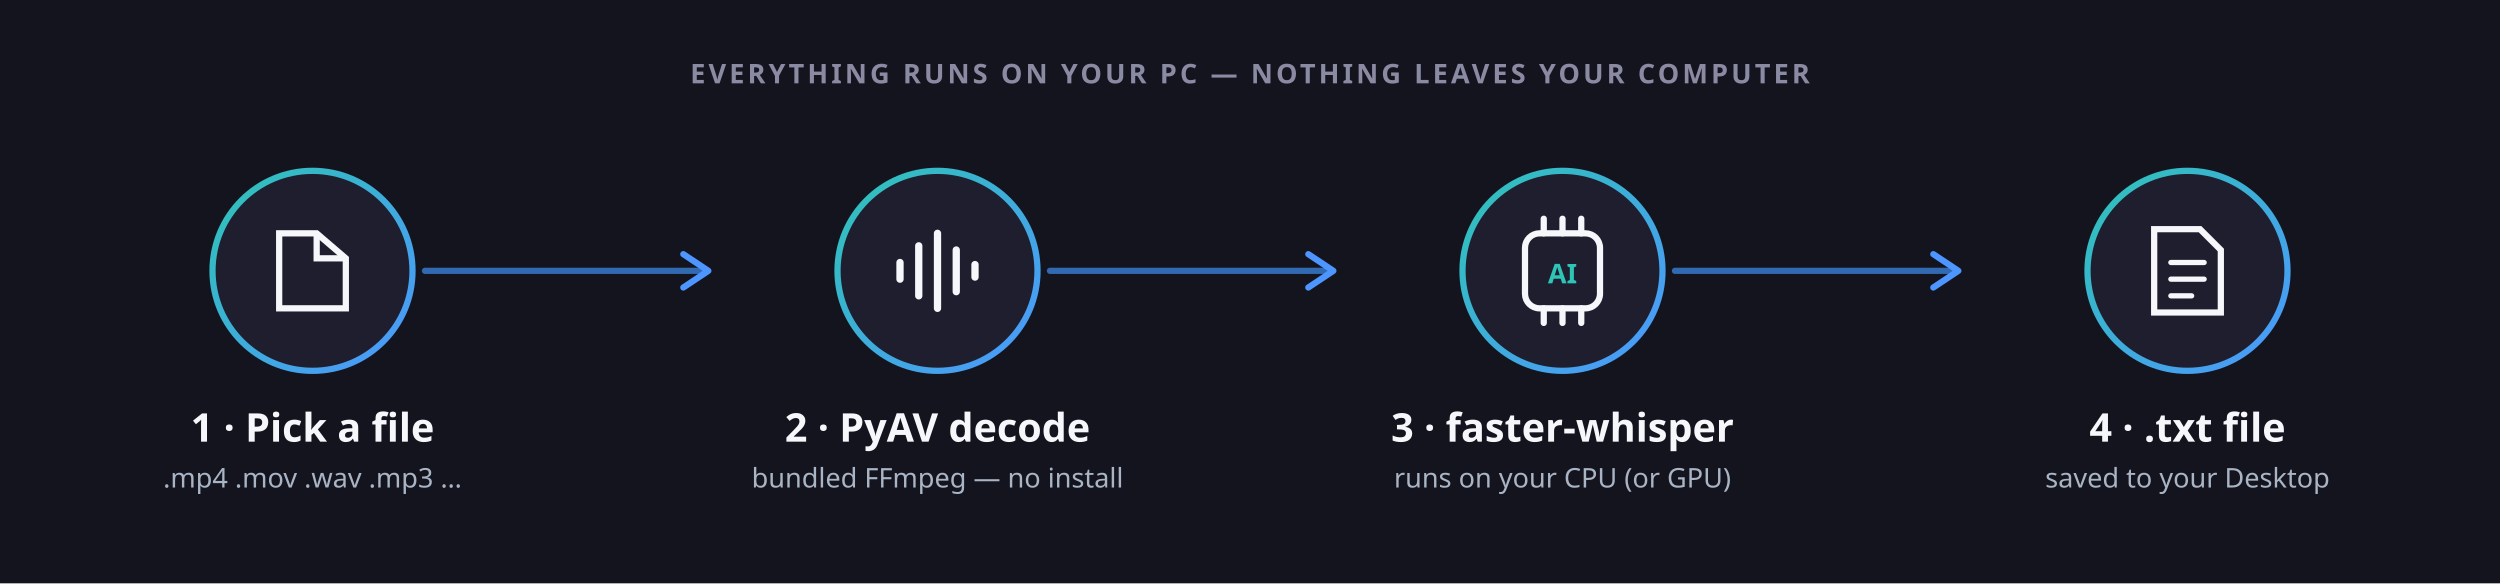
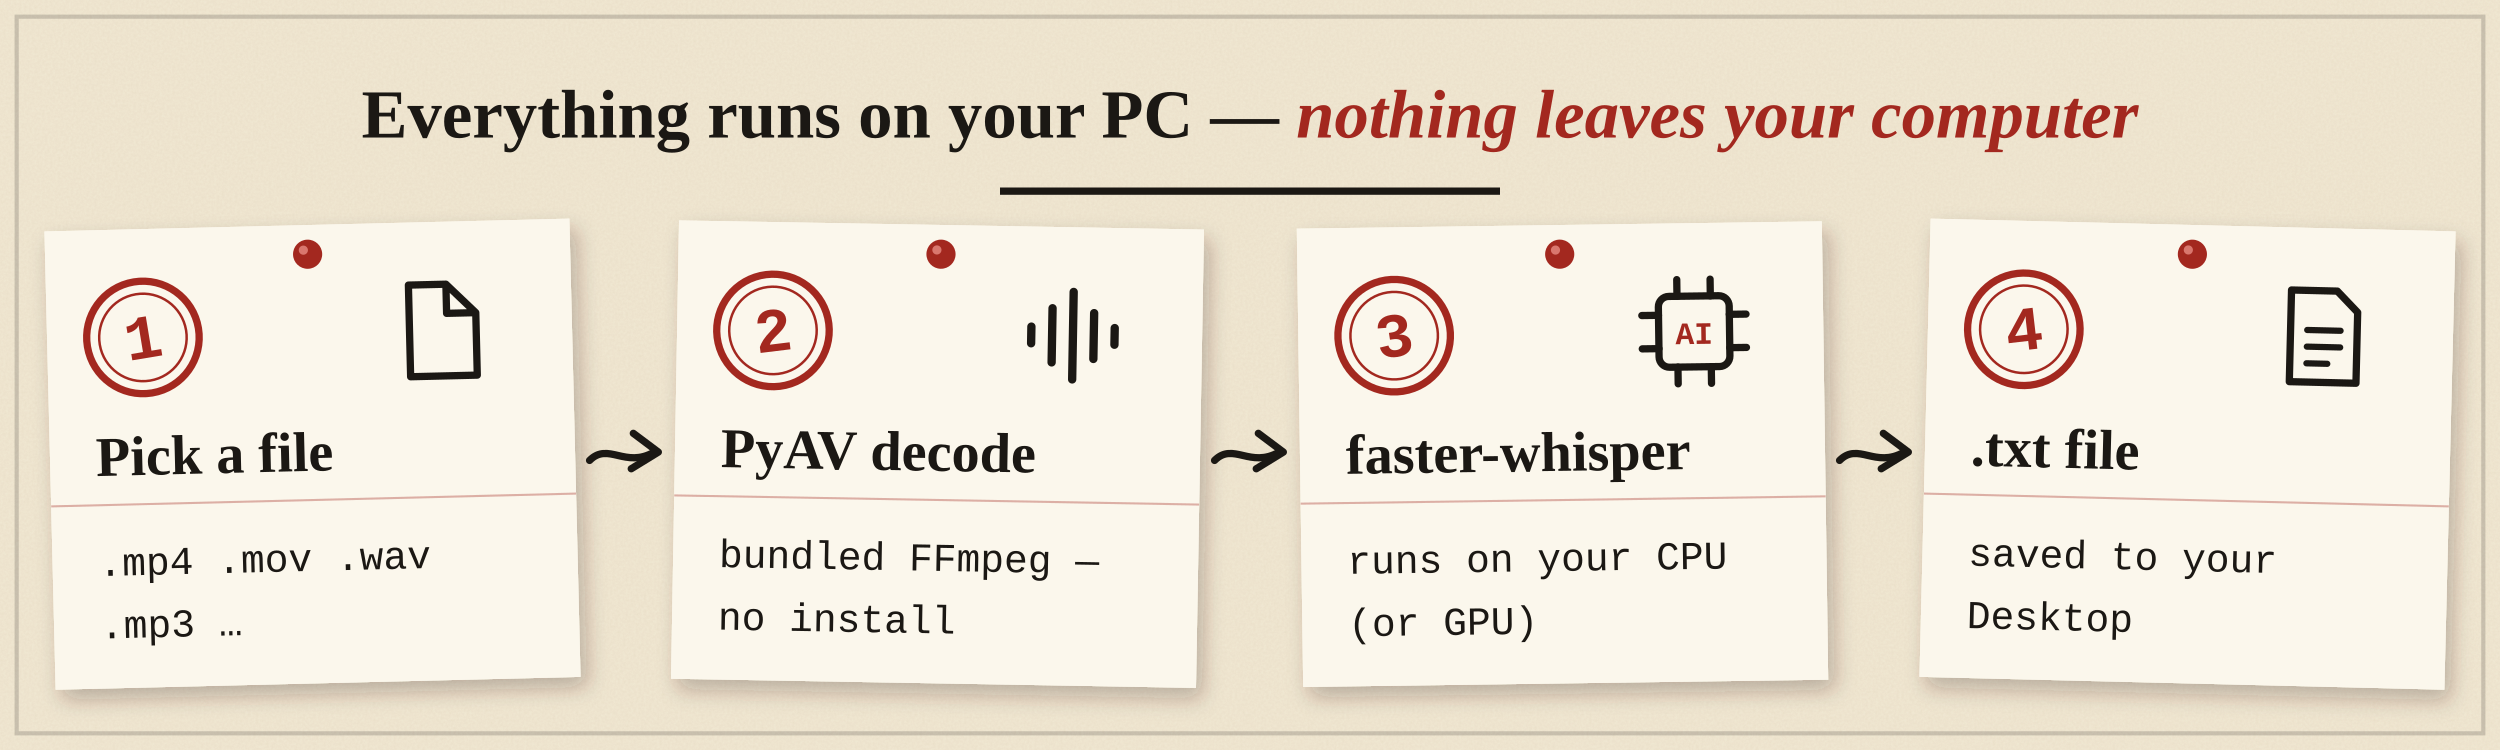
- <svg xmlns="http://www.w3.org/2000/svg" viewBox="0 0 1200 280" role="img" aria-label="How VideoTranscriber works: pick a file, PyAV decodes it, faster-whisper transcribes on your PC, you get a .txt file — nothing leaves your computer">
+ <svg xmlns="http://www.w3.org/2000/svg" viewBox="0 0 1200 360" width="1200" height="360" role="img" aria-label="How VideoTranscriber works: pick a file, PyAV decodes it with bundled FFmpeg, faster-whisper transcribes on your CPU or GPU, and a .txt file is saved to your Desktop. Everything runs on your PC; nothing leaves your computer.">
  <defs>
-     <linearGradient id="g" x1="0%" y1="0%" x2="100%" y2="100%">
-       <stop offset="0%" stop-color="#2ec4b6" />
-       <stop offset="100%" stop-color="#4d96ff" />
-     </linearGradient>
-     <g id="arrow">
-       <line x1="0" y1="0" x2="132" y2="0" stroke="#3a7fd6" stroke-width="3" stroke-linecap="round" opacity="0.8" />
-       <path d="M 124 -8 L 136 0 L 124 8" stroke="#4d96ff" stroke-width="3" fill="none" stroke-linecap="round" stroke-linejoin="round" />
+     <filter id="grain" x="0" y="0" width="100%" height="100%">
+       <feTurbulence type="fractalNoise" baseFrequency="0.8" numOctaves="2" seed="4" />
+       <feColorMatrix values="0 0 0 0 0.35  0 0 0 0 0.25  0 0 0 0 0.12  0 0 0 0.09 0" />
+     </filter>
+     <filter id="shadow" x="-10%" y="-10%" width="120%" height="125%">
+       <feDropShadow dx="3" dy="5" stdDeviation="5" flood-color="#3a2a12" flood-opacity="0.28" />
+     </filter>
+   </defs>
+   <rect width="1200" height="360" fill="#f1e8d3" />
+   <rect width="1200" height="360" filter="url(#grain)" />
+   <rect x="8" y="8" width="1184" height="344" fill="none" stroke="#1b1814" stroke-width="2" opacity="0.18" />
+   <text x="600.0" y="66" text-anchor="middle" font-family="Georgia,'Times New Roman',serif" font-size="33" font-weight="700" fill="#1b1814">Everything runs on your PC — <tspan fill="#a3281f" font-style="italic">nothing leaves your computer</tspan>
+   </text>
+   <rect x="480.0" y="90" width="240" height="3.5" fill="#1b1814" />
+   <g transform="translate(24,108) rotate(-1.4 126.0 110.0)">
+     <g filter="url(#shadow)">
+       <rect width="252" height="220" fill="#fbf7ec" />
    </g>
-   </defs>
-   <rect width="1200" height="280" fill="#14141f" />
-   <text x="600" y="40" font-family="Segoe UI, system-ui, sans-serif" font-size="13" font-weight="600" fill="#8a8aa3" letter-spacing="1.5" text-anchor="middle">EVERYTHING RUNS ON YOUR PC — NOTHING LEAVES YOUR COMPUTER</text>
-   <use href="#arrow" x="204" y="130" />
-   <use href="#arrow" x="504" y="130" />
-   <use href="#arrow" x="804" y="130" />
-   <g font-family="Segoe UI, system-ui, sans-serif" text-anchor="middle">
-     <g transform="translate(150,130)">
-       <circle r="48" fill="#1e1e2e" stroke="url(#g)" stroke-width="3" />
-       <path d="M -16 -18 L -16 18 L 16 18 L 16 -6 L 2 -18 Z" fill="none" stroke="#f5f7fa" stroke-width="3" />
-       <path d="M 2 -18 L 2 -6 L 16 -6" fill="none" stroke="#f5f7fa" stroke-width="3" />
-       <text y="82" font-size="19" font-weight="600" fill="#f5f7fa">1 · Pick a file</text>
-       <text y="104" font-size="13" fill="#a9b4c4">.mp4 .mov .wav .mp3 …</text>
+     <rect width="252" height="220" fill="#fbf7ec" />
+     <line x1="0" y1="132" x2="252" y2="132" stroke="#a3281f" stroke-width="1" opacity="0.35" />
+     <circle cx="126.0" cy="14" r="7" fill="#a3281f" />
+     <circle cx="124.0" cy="12" r="2.2" fill="#d9776e" />
+     <g transform="translate(46,52) rotate(-8)">
+       <circle r="27" fill="none" stroke="#a3281f" stroke-width="3.5" />
+       <circle r="21" fill="none" stroke="#a3281f" stroke-width="1.2" />
+       <text y="10" text-anchor="middle" font-family="'Courier New',Consolas,monospace" font-size="30" font-weight="700" fill="#a3281f">1</text>
    </g>
-     <g transform="translate(450,130)">
-       <circle r="48" fill="#1e1e2e" stroke="url(#g)" stroke-width="3" />
-       <g stroke="#f5f7fa" stroke-width="3.5" stroke-linecap="round">
-         <line x1="-18" y1="-4" x2="-18" y2="4" />
-         <line x1="-9" y1="-12" x2="-9" y2="12" />
-         <line x1="0" y1="-18" x2="0" y2="18" />
-         <line x1="9" y1="-10" x2="9" y2="10" />
-         <line x1="18" y1="-3" x2="18" y2="3" />
+     <g transform="translate(190,52)">
+       <path d="M-16 -22 L-16 22 L16 22 L16 -8 L2 -22Z M2 -22 L2 -8 L16 -8" fill="none" stroke="#1b1814" stroke-width="3.5" stroke-linejoin="round" />
+     </g>
+     <text x="22" y="118" font-family="Georgia,'Times New Roman',serif" font-size="27" font-weight="700" fill="#1b1814">Pick a file</text>
+     <text x="22" y="166" font-family="'Courier New',Consolas,monospace" font-size="19" fill="#1b1814">.mp4 .mov .wav</text>
+     <text x="22" y="196" font-family="'Courier New',Consolas,monospace" font-size="19" fill="#1b1814">.mp3 …</text>
+   </g>
+   <g transform="translate(283,218.0)" fill="none" stroke="#1b1814" stroke-width="3.5" stroke-linecap="round" stroke-linejoin="round">
+     <path d="M0 3 C9 -6 17 7 31 -1" />
+     <path d="M21 -10 L33 -1 L20 7" />
+   </g>
+   <g transform="translate(324,108) rotate(1.0 126.0 110.0)">
+     <g filter="url(#shadow)">
+       <rect width="252" height="220" fill="#fbf7ec" />
+     </g>
+     <rect width="252" height="220" fill="#fbf7ec" />
+     <line x1="0" y1="132" x2="252" y2="132" stroke="#a3281f" stroke-width="1" opacity="0.35" />
+     <circle cx="126.0" cy="14" r="7" fill="#a3281f" />
+     <circle cx="124.0" cy="12" r="2.2" fill="#d9776e" />
+     <g transform="translate(46,52) rotate(-8)">
+       <circle r="27" fill="none" stroke="#a3281f" stroke-width="3.5" />
+       <circle r="21" fill="none" stroke="#a3281f" stroke-width="1.2" />
+       <text y="10" text-anchor="middle" font-family="'Courier New',Consolas,monospace" font-size="30" font-weight="700" fill="#a3281f">2</text>
+     </g>
+     <g transform="translate(190,52)">
+       <g stroke="#1b1814" stroke-width="4" stroke-linecap="round">
+         <line x1="-20" y1="-4" x2="-20" y2="4" />
+         <line x1="-10" y1="-13" x2="-10" y2="13" />
+         <line x1="0" y1="-21" x2="0" y2="21" />
+         <line x1="10" y1="-11" x2="10" y2="11" />
+         <line x1="20" y1="-4" x2="20" y2="4" />
      </g>
-       <text y="82" font-size="19" font-weight="600" fill="#f5f7fa">2 · PyAV decode</text>
-       <text y="104" font-size="13" fill="#a9b4c4">bundled FFmpeg — no install</text>
    </g>
-     <g transform="translate(750,130)">
-       <circle r="48" fill="#1e1e2e" stroke="url(#g)" stroke-width="3" />
-       <rect x="-18" y="-18" width="36" height="36" rx="7" fill="none" stroke="#f5f7fa" stroke-width="3" />
-       <g stroke="#f5f7fa" stroke-width="3" stroke-linecap="round">
-         <line x1="-9" y1="-18" x2="-9" y2="-25" />
-         <line x1="0" y1="-18" x2="0" y2="-25" />
-         <line x1="9" y1="-18" x2="9" y2="-25" />
-         <line x1="-9" y1="18" x2="-9" y2="25" />
-         <line x1="0" y1="18" x2="0" y2="25" />
-         <line x1="9" y1="18" x2="9" y2="25" />
+     <text x="22" y="118" font-family="Georgia,'Times New Roman',serif" font-size="27" font-weight="700" fill="#1b1814">PyAV decode</text>
+     <text x="22" y="166" font-family="'Courier New',Consolas,monospace" font-size="19" fill="#1b1814">bundled FFmpeg —</text>
+     <text x="22" y="196" font-family="'Courier New',Consolas,monospace" font-size="19" fill="#1b1814">no install</text>
+   </g>
+   <g transform="translate(583,218.0)" fill="none" stroke="#1b1814" stroke-width="3.5" stroke-linecap="round" stroke-linejoin="round">
+     <path d="M0 3 C9 -6 17 7 31 -1" />
+     <path d="M21 -10 L33 -1 L20 7" />
+   </g>
+   <g transform="translate(624,108) rotate(-0.8 126.0 110.0)">
+     <g filter="url(#shadow)">
+       <rect width="252" height="220" fill="#fbf7ec" />
+     </g>
+     <rect width="252" height="220" fill="#fbf7ec" />
+     <line x1="0" y1="132" x2="252" y2="132" stroke="#a3281f" stroke-width="1" opacity="0.35" />
+     <circle cx="126.0" cy="14" r="7" fill="#a3281f" />
+     <circle cx="124.0" cy="12" r="2.2" fill="#d9776e" />
+     <g transform="translate(46,52) rotate(-8)">
+       <circle r="27" fill="none" stroke="#a3281f" stroke-width="3.5" />
+       <circle r="21" fill="none" stroke="#a3281f" stroke-width="1.2" />
+       <text y="10" text-anchor="middle" font-family="'Courier New',Consolas,monospace" font-size="30" font-weight="700" fill="#a3281f">3</text>
+     </g>
+     <g transform="translate(190,52)">
+       <rect x="-17" y="-17" width="34" height="34" rx="5" fill="none" stroke="#1b1814" stroke-width="3.5" />
+       <g stroke="#1b1814" stroke-width="3.5" stroke-linecap="round">
+         <line x1="-8" y1="-17" x2="-8" y2="-25" />
+         <line x1="8" y1="-17" x2="8" y2="-25" />
+         <line x1="-8" y1="17" x2="-8" y2="25" />
+         <line x1="8" y1="17" x2="8" y2="25" />
+         <line x1="-17" y1="-8" x2="-25" y2="-8" />
+         <line x1="-17" y1="8" x2="-25" y2="8" />
+         <line x1="17" y1="-8" x2="25" y2="-8" />
+         <line x1="17" y1="8" x2="25" y2="8" />
      </g>
-       <text y="6" font-size="13" font-weight="700" fill="#2ec4b6">AI</text>
-       <text y="82" font-size="19" font-weight="600" fill="#f5f7fa">3 · faster-whisper</text>
-       <text y="104" font-size="13" fill="#a9b4c4">runs on your CPU (or GPU)</text>
+       <text y="6" text-anchor="middle" font-family="'Courier New',Consolas,monospace" font-size="15" font-weight="700" fill="#a3281f">AI</text>
    </g>
-     <g transform="translate(1050,130)">
-       <circle r="48" fill="#1e1e2e" stroke="url(#g)" stroke-width="3" />
-       <path d="M -16 -20 L 6 -20 L 16 -10 L 16 20 L -16 20 Z" fill="none" stroke="#f5f7fa" stroke-width="3" />
-       <line x1="-8" y1="-4" x2="8" y2="-4" stroke="#f5f7fa" stroke-width="2.5" stroke-linecap="round" />
-       <line x1="-8" y1="4" x2="8" y2="4" stroke="#f5f7fa" stroke-width="2.5" stroke-linecap="round" />
-       <line x1="-8" y1="12" x2="2" y2="12" stroke="#f5f7fa" stroke-width="2.5" stroke-linecap="round" />
-       <text y="82" font-size="19" font-weight="600" fill="#f5f7fa">4 · .txt file</text>
-       <text y="104" font-size="13" fill="#a9b4c4">saved to your Desktop</text>
+     <text x="22" y="118" font-family="Georgia,'Times New Roman',serif" font-size="27" font-weight="700" fill="#1b1814">faster-whisper</text>
+     <text x="22" y="166" font-family="'Courier New',Consolas,monospace" font-size="19" fill="#1b1814">runs on your CPU</text>
+     <text x="22" y="196" font-family="'Courier New',Consolas,monospace" font-size="19" fill="#1b1814">(or GPU)</text>
+   </g>
+   <g transform="translate(883,218.0)" fill="none" stroke="#1b1814" stroke-width="3.5" stroke-linecap="round" stroke-linejoin="round">
+     <path d="M0 3 C9 -6 17 7 31 -1" />
+     <path d="M21 -10 L33 -1 L20 7" />
+   </g>
+   <g transform="translate(924,108) rotate(1.4 126.0 110.0)">
+     <g filter="url(#shadow)">
+       <rect width="252" height="220" fill="#fbf7ec" />
    </g>
+     <rect width="252" height="220" fill="#fbf7ec" />
+     <line x1="0" y1="132" x2="252" y2="132" stroke="#a3281f" stroke-width="1" opacity="0.35" />
+     <circle cx="126.0" cy="14" r="7" fill="#a3281f" />
+     <circle cx="124.0" cy="12" r="2.2" fill="#d9776e" />
+     <g transform="translate(46,52) rotate(-8)">
+       <circle r="27" fill="none" stroke="#a3281f" stroke-width="3.5" />
+       <circle r="21" fill="none" stroke="#a3281f" stroke-width="1.2" />
+       <text y="10" text-anchor="middle" font-family="'Courier New',Consolas,monospace" font-size="30" font-weight="700" fill="#a3281f">4</text>
+     </g>
+     <g transform="translate(190,52)">
+       <path d="M-16 -22 L6 -22 L16 -12 L16 22 L-16 22Z" fill="none" stroke="#1b1814" stroke-width="3.5" stroke-linejoin="round" />
+       <g stroke="#1b1814" stroke-width="3" stroke-linecap="round">
+         <line x1="-8" y1="-3" x2="8" y2="-3" />
+         <line x1="-8" y1="5" x2="8" y2="5" />
+         <line x1="-8" y1="13" x2="2" y2="13" />
+       </g>
+     </g>
+     <text x="22" y="118" font-family="Georgia,'Times New Roman',serif" font-size="27" font-weight="700" fill="#1b1814">.txt file</text>
+     <text x="22" y="166" font-family="'Courier New',Consolas,monospace" font-size="19" fill="#1b1814">saved to your</text>
+     <text x="22" y="196" font-family="'Courier New',Consolas,monospace" font-size="19" fill="#1b1814">Desktop</text>
  </g>
</svg>
